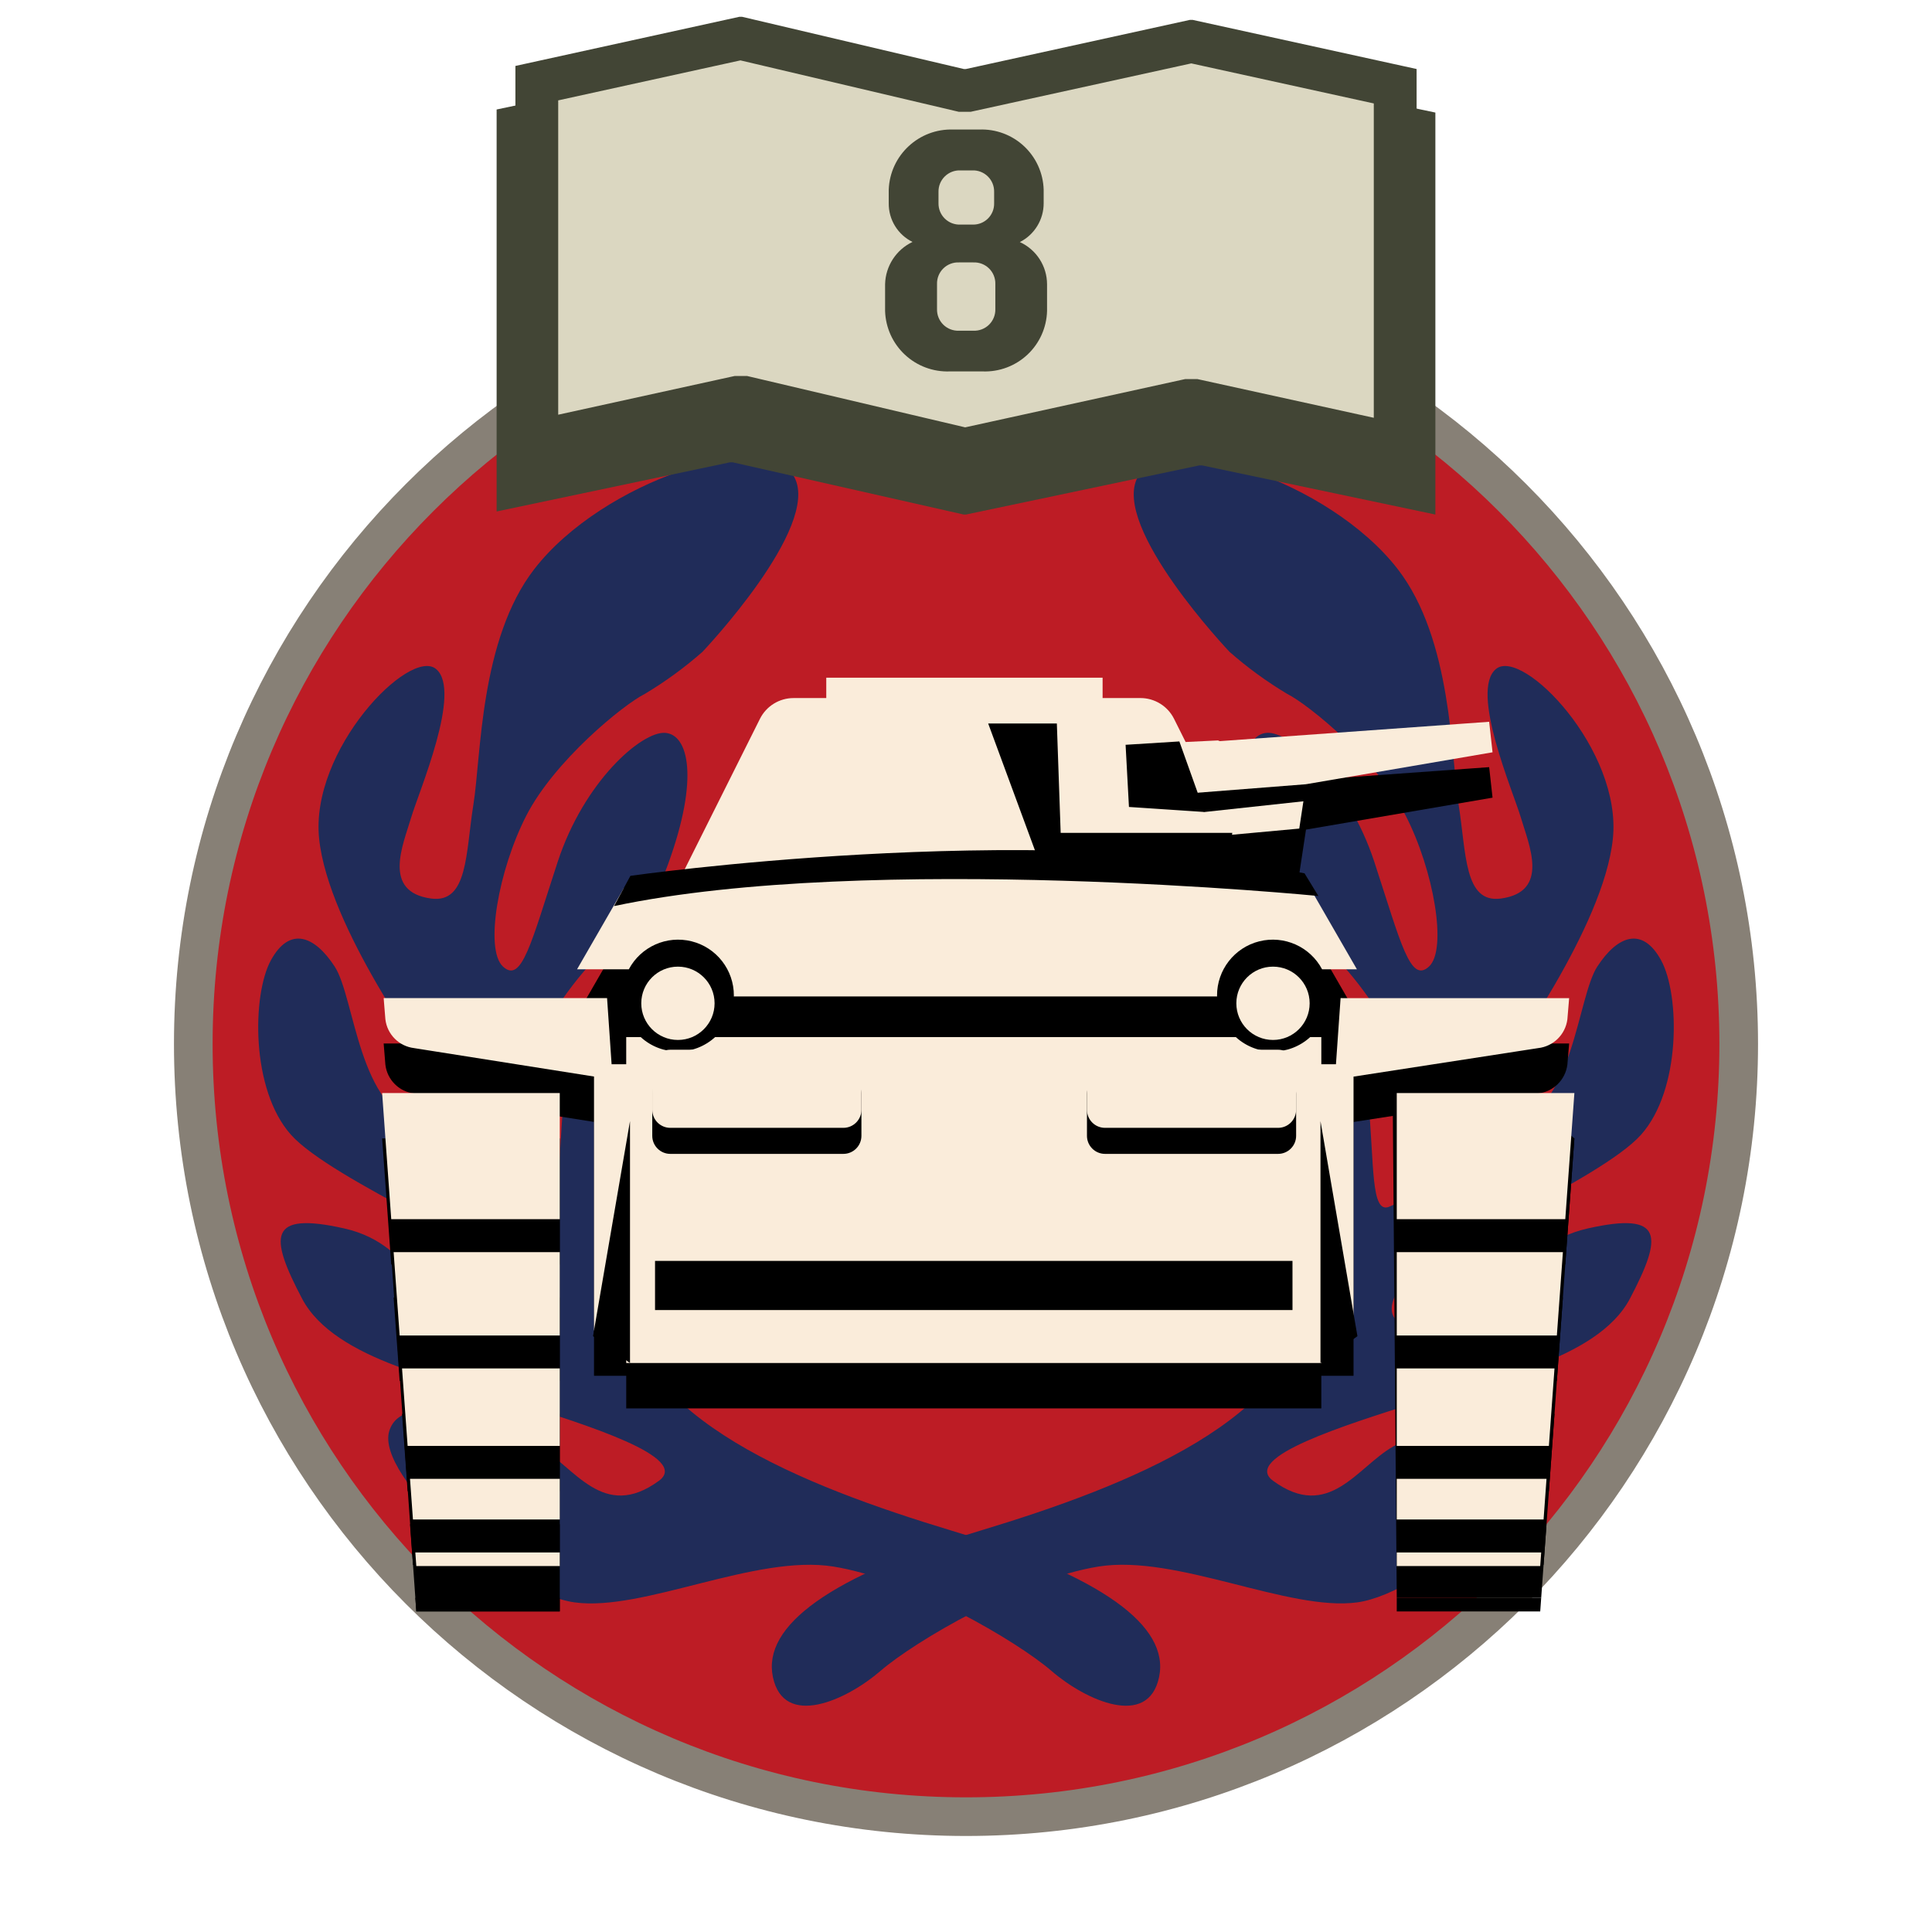
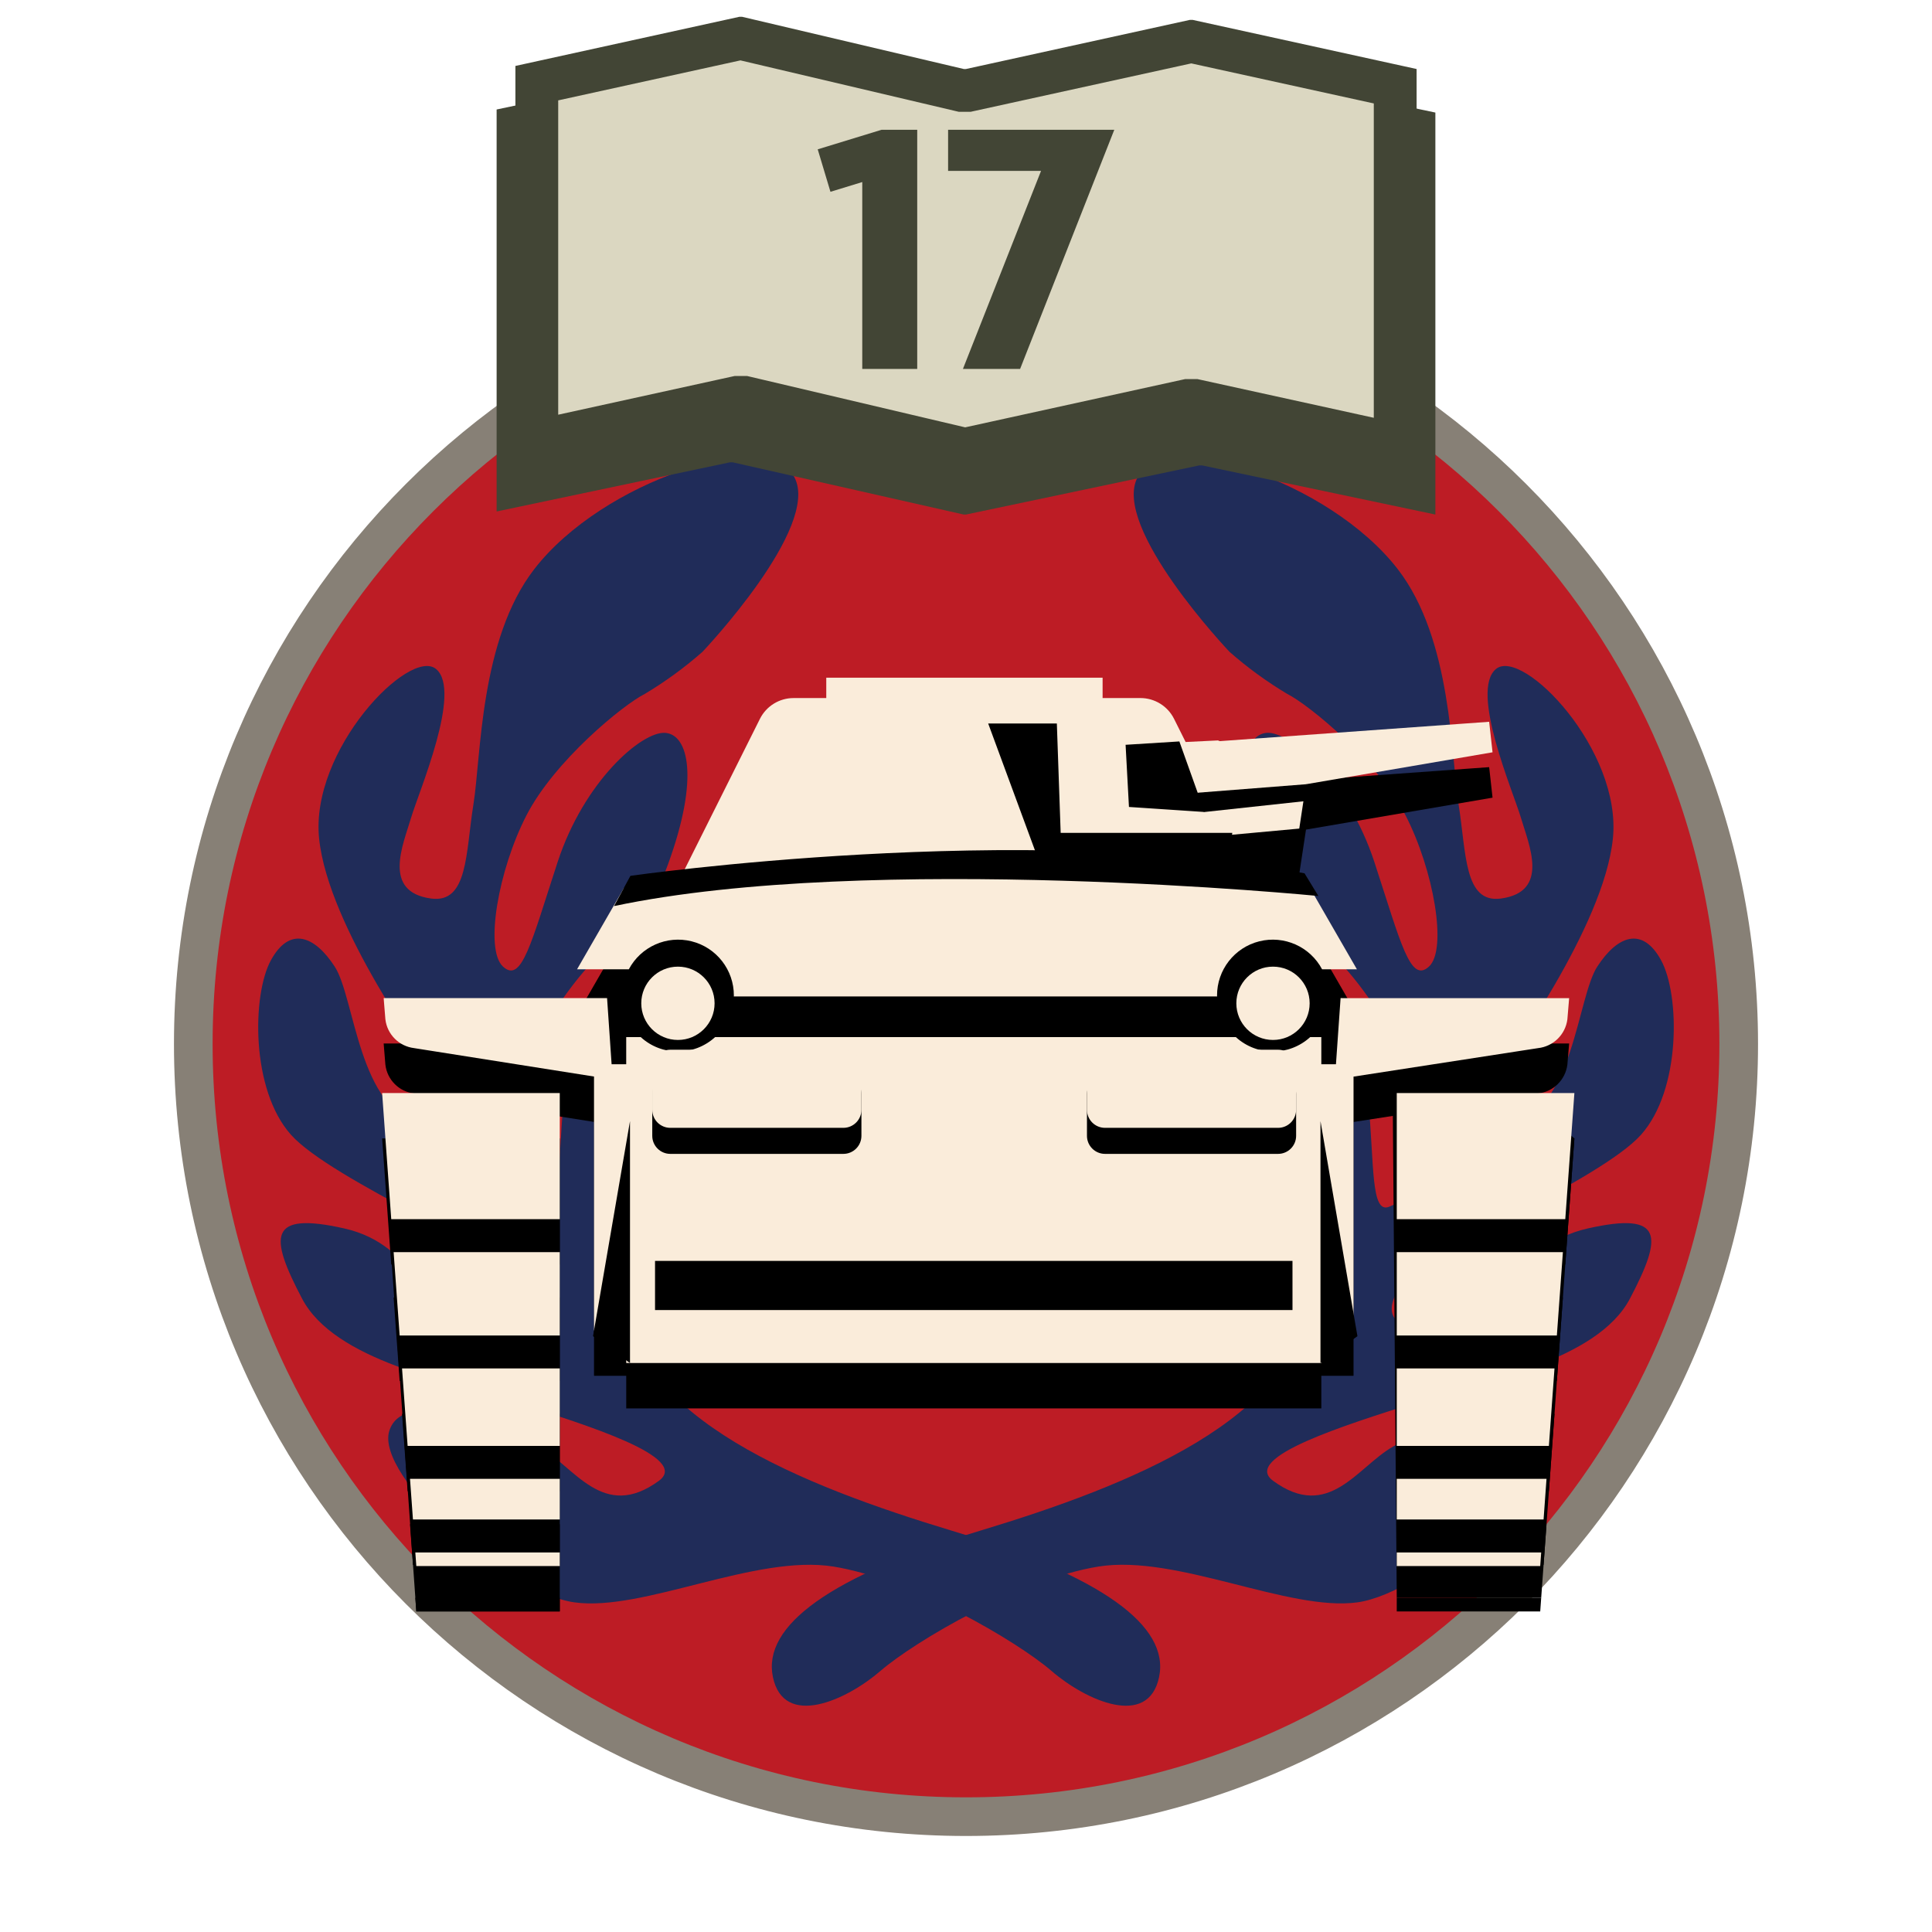
- <svg xmlns="http://www.w3.org/2000/svg" id="Layer_2" data-name="Layer 2" width="150" height="150" viewBox="0 0 150 150">
+ <svg xmlns="http://www.w3.org/2000/svg" width="150" height="150" viewBox="0 0 150 150">
  <defs>
    <style>
      .cls-1 {
        fill: #bd1c25;
        stroke: #878076;
        stroke-miterlimit: 10;
        stroke-width: 3px;
      }

      .cls-2 {
        fill: #202c59;
      }

      .cls-3 {
        fill: #424535;
      }

      .cls-4 {
        fill: #dbd7c1;
      }

      .cls-5 {
        fill: #faecda;
      }
    </style>
  </defs>
-   <circle class="cls-1" cx="75" cy="81.052" r="59.993" />
-   <g>
-     <path class="cls-2" d="M95.46,50.609S86.266,40.93,88.322,37.058s14.881.242,20.205,7.138c4.224,5.472,4.114,14.518,4.718,18.269s.411,7.689,3.288,7.297c3.815-.52,2.165-4.185,1.56-6.242s-4.001-9.887-1.945-11.581,9.8,6.291,9.074,13.187-8.227,17.059-9.316,18.874-.261,3.599,1.32,3.274c4.945-1.017,5.213-9.807,6.786-12.227s3.509-3.146,4.96-.484,1.573,10.042-1.573,13.55-16.696,9.195-18.39,11.373-1.057,3.631,1.28,3.393c7.474-.761,7.068-6.176,12.996-7.506s5.807.605,3.267,5.444-11.373,6.412-16.696,8.106-13.512,4.222-11.01,6.049c4.334,3.165,6.533-1.089,9.316-2.662s10.526-4.718,11.615-1.21-9.074,12.582-14.397,13.308-14.034-3.751-20.084-2.783-14.276,5.807-16.938,8.106-7.501,4.476-8.348.484,4.476-7.864,16.091-11.373,24.681-8.711,25.528-18.148-1.21-8.469-2.42-12.703-1.815-7.985.242-8.953,6.291,1.21,6.775,6.291.184,8.963,1.636,8.359,6.762-3.294-.547-14.65c-5.158-8.014-6.775-5.323-9.195-11.978s-1.573-10.042.242-10.163,6.291,3.751,8.348,10.042,2.783,9.437,4.234,8.106.363-7.501-1.815-11.736-7.501-8.59-9.195-9.437A30.554,30.554,0,0,1,95.46,50.609Z" />
-     <path class="cls-2" d="M54.54,50.609S63.734,40.93,61.678,37.058s-14.881.242-20.205,7.138c-4.224,5.472-4.114,14.518-4.718,18.269s-.411,7.689-3.288,7.297c-3.815-.52-2.165-4.185-1.56-6.242s4.001-9.887,1.945-11.581-9.8,6.291-9.074,13.187,8.227,17.059,9.316,18.874.261,3.599-1.32,3.274c-4.945-1.017-5.213-9.807-6.786-12.227s-3.509-3.146-4.96-.484-1.573,10.042,1.573,13.55,16.696,9.195,18.39,11.373,1.057,3.631-1.28,3.393c-7.474-.761-7.068-6.176-12.996-7.506s-5.807.605-3.267,5.444,11.373,6.412,16.696,8.106,13.512,4.222,11.01,6.049c-4.334,3.165-6.533-1.089-9.316-2.662s-10.526-4.718-11.615-1.21S39.295,123.684,44.619,124.41s14.034-3.751,20.084-2.783,14.276,5.807,16.938,8.106,7.501,4.476,8.348.484-4.476-7.864-16.091-11.373-24.681-8.711-25.528-18.148,1.21-8.469,2.42-12.703,1.815-7.985-.242-8.953-6.291,1.21-6.775,6.291-.184,8.963-1.636,8.359-6.762-3.294.547-14.65c5.158-8.014,6.775-5.323,9.195-11.978s1.573-10.042-.242-10.163-6.291,3.751-8.348,10.042-2.783,9.437-4.234,8.106-.363-7.501,1.815-11.736,7.501-8.59,9.195-9.437A30.554,30.554,0,0,0,54.54,50.609Z" />
-   </g>
-   <polygon class="cls-3" points="74.997 39.949 93.106 36.135 93.333 36.135 111.442 39.949 111.442 8.739 93.333 4.925 93.106 4.925 74.997 8.739 74.823 8.739 56.894 4.686 56.667 4.686 38.558 8.501 38.558 39.711 56.667 35.896 56.894 35.896 74.823 39.949 74.997 39.949" />
-   <g>
-     <polygon class="cls-4" points="57.812 30.854 57.221 30.854 41.678 34.265 41.678 6.457 57.5 2.985 74.637 7.021 75.177 7.021 92.491 3.222 108.322 6.695 108.322 34.503 92.779 31.092 92.202 31.092 74.924 34.884 57.812 30.854" />
-     <path class="cls-3" d="M57.487,4.688,74.068,8.593l.376.088h.914l.352-.077L92.491,4.922,106.661,8.031V32.437l-13.349-2.929-.352-.077h-.938l-.352.077L74.936,33.179l-16.556-3.899-.376-.088h-.964l-.352.077L43.339,32.198V7.793L57.487,4.688m.131-3.383h-.218L40.016,5.12v31.21l17.385-3.814h.218l17.211,4.053H74.997l17.385-3.815h.218l17.385,3.815V5.358L92.599,1.544h-.218L74.997,5.358h-.167l-17.211-4.053Z" />
-   </g>
-   <path class="cls-3" d="M76.033,10.057a4.814,4.814,0,0,1,4.997,4.666v1.053a3.375,3.375,0,0,1-1.849,3.019A3.611,3.611,0,0,1,81.293,22.07V24.15a4.824,4.824,0,0,1-4.998,4.687H73.733a4.845,4.845,0,0,1-5.015-4.687V22.07a3.735,3.735,0,0,1,2.128-3.286,3.307,3.307,0,0,1-1.845-3.008V14.723a4.851,4.851,0,0,1,5.014-4.666ZM74.457,20.374a1.636,1.636,0,0,0-1.707,1.679v1.945a1.636,1.636,0,0,0,1.707,1.678h1.114a1.636,1.636,0,0,0,1.707-1.678V22.053a1.637,1.637,0,0,0-1.707-1.679Zm.115-7.144a1.636,1.636,0,0,0-1.707,1.678v.867a1.633,1.633,0,0,0,1.707,1.662h.957a1.621,1.621,0,0,0,1.655-1.662v-.867a1.636,1.636,0,0,0-1.707-1.678Z" />
-   <g>
+   <g id="Layer_2" data-name="Layer 2">
+     <circle class="cls-1" cx="75" cy="81.052" r="59.993" />
    <g>
-       <circle cx="98.835" cy="81.418" r="2.846" />
-       <path d="M97.458,71.944l-.65-1.152H80.815L76.722,59.692h5.331l.395,8.885H95.774l-.122-.244,5.223-.48.522-3.443,14.484-2.48-.263-2.369-20.908,1.502-.152-.054-2.506.122-.899-1.799a2.919,2.919,0,0,0-2.611-1.614H85.606V56.139H64.151v1.58H61.612a2.919,2.919,0,0,0-2.611,1.614L52.694,71.944c-2.689.291-4.249.516-4.249.516l-3.643,6.318h4.019a4.33,4.33,0,0,1,8.156,2.04c0,.022-.006.043-.007.066H94.498c-0-.022-.007-.043-.007-.066a4.33,4.33,0,0,1,8.156-2.04h2.703l-3.643-6.318S100.147,72.236,97.458,71.944Z" />
-       <circle cx="52.634" cy="81.418" r="2.846" />
-       <g>
-         <polygon points="108.444 115.78 120.256 115.78 120.691 109.768 108.444 109.768 108.444 115.78" />
-         <polygon points="108.444 88.387 108.444 98.178 121.528 98.178 122.235 88.387 108.444 88.387" />
-         <polygon points="108.444 107.209 120.875 107.209 121.343 100.738 108.444 100.738 108.444 107.209" />
-         <polygon points="108.444 125.111 119.582 125.111 119.658 124.054 108.444 124.054 108.444 125.111" />
-         <polygon points="108.444 121.495 119.843 121.495 120.071 118.339 108.444 118.339 108.444 121.495" />
-         <polygon points="32.061 121.495 43.46 121.495 43.46 118.339 31.833 118.339 32.061 121.495" />
-         <polygon points="31.648 115.78 43.46 115.78 43.46 109.768 31.214 109.768 31.648 115.78" />
-         <polygon points="31.029 107.209 43.46 107.209 43.46 100.738 30.561 100.738 31.029 107.209" />
-         <polygon points="32.322 125.111 43.46 125.111 43.46 124.054 32.245 124.054 32.322 125.111" />
-         <polygon points="30.376 98.178 43.46 98.178 43.46 88.387 29.669 88.387 30.376 98.178" />
-       </g>
-       <path d="M104.083,81.016l-.36,5.133h-1.136v-2.106h-.866a4.28,4.28,0,0,1-5.77,0H55.519a4.28,4.28,0,0,1-5.771,0H48.619v2.106H47.485l-.352-5.133H29.787l.134,1.646A2.551,2.551,0,0,0,32.145,84.897l13.974,2.208v19.709h2.501v2.533h53.967v-2.533h2.501V87.11L119.415,84.897a2.58,2.58,0,0,0,2.275-2.234l.137-1.646Zm-3.734,24.219H50.857V101.418H100.348Z" />
-       <polygon points="33.261 91.87 30.391 97.739 32.322 125.111 43.46 125.111 43.46 88.387 33.261 91.87" />
-       <polygon points="49.435 99.565 50.348 106.87 101.217 107 101.217 99.696 49.435 99.565" />
-       <polygon points="47.87 87.565 45.13 81.696 45.913 78.043 67.565 65.652 73.174 58.478 88.957 60.435 95.217 68.261 97.043 72.435 102.783 76.217 105.35 78.778 106.043 81.826 104.478 87.565 71.217 105.696 47.87 87.565" />
-       <polygon points="108.13 85.348 108.444 124.054 119.658 124.054 122.235 88.387 116.348 83.261 108.13 85.348" />
+       <path class="cls-2" d="M95.46,50.609S86.266,40.93,88.322,37.058s14.881.242,20.205,7.138c4.224,5.472,4.114,14.518,4.718,18.269s.411,7.689,3.288,7.297c3.815-.52,2.165-4.185,1.56-6.242s-4.001-9.887-1.945-11.581,9.8,6.291,9.074,13.187-8.227,17.059-9.316,18.874-.261,3.599,1.32,3.274c4.945-1.017,5.213-9.807,6.786-12.227s3.509-3.146,4.96-.484,1.573,10.042-1.573,13.55-16.696,9.195-18.39,11.373-1.057,3.631,1.28,3.393c7.474-.761,7.068-6.176,12.996-7.506s5.807.605,3.267,5.444-11.373,6.412-16.696,8.106-13.512,4.222-11.01,6.049c4.334,3.165,6.533-1.089,9.316-2.662s10.526-4.718,11.615-1.21-9.074,12.582-14.397,13.308-14.034-3.751-20.084-2.783-14.276,5.807-16.938,8.106-7.501,4.476-8.348.484,4.476-7.864,16.091-11.373,24.681-8.711,25.528-18.148-1.21-8.469-2.42-12.703-1.815-7.985.242-8.953,6.291,1.21,6.775,6.291.184,8.963,1.636,8.359,6.762-3.294-.547-14.65c-5.158-8.014-6.775-5.323-9.195-11.978s-1.573-10.042.242-10.163,6.291,3.751,8.348,10.042,2.783,9.437,4.234,8.106.363-7.501-1.815-11.736-7.501-8.59-9.195-9.437A30.554,30.554,0,0,1,95.46,50.609Z" />
+       <path class="cls-2" d="M54.54,50.609S63.734,40.93,61.678,37.058s-14.881.242-20.205,7.138c-4.224,5.472-4.114,14.518-4.718,18.269s-.411,7.689-3.288,7.297c-3.815-.52-2.165-4.185-1.56-6.242s4.001-9.887,1.945-11.581-9.8,6.291-9.074,13.187,8.227,17.059,9.316,18.874.261,3.599-1.32,3.274c-4.945-1.017-5.213-9.807-6.786-12.227s-3.509-3.146-4.96-.484-1.573,10.042,1.573,13.55,16.696,9.195,18.39,11.373,1.057,3.631-1.28,3.393c-7.474-.761-7.068-6.176-12.996-7.506s-5.807.605-3.267,5.444,11.373,6.412,16.696,8.106,13.512,4.222,11.01,6.049c-4.334,3.165-6.533-1.089-9.316-2.662s-10.526-4.718-11.615-1.21S39.295,123.684,44.619,124.41s14.034-3.751,20.084-2.783,14.276,5.807,16.938,8.106,7.501,4.476,8.348.484-4.476-7.864-16.091-11.373-24.681-8.711-25.528-18.148,1.21-8.469,2.42-12.703,1.815-7.985-.242-8.953-6.291,1.21-6.775,6.291-.184,8.963-1.636,8.359-6.762-3.294.547-14.65c5.158-8.014,6.775-5.323,9.195-11.978s1.573-10.042-.242-10.163-6.291,3.751-8.348,10.042-2.783,9.437-4.234,8.106-.363-7.501,1.815-11.736,7.501-8.59,9.195-9.437A30.554,30.554,0,0,0,54.54,50.609Z" />
+     </g>
+     <polygon class="cls-3" points="74.997 39.949 93.106 36.135 93.333 36.135 111.442 39.949 111.442 8.739 93.333 4.925 93.106 4.925 74.997 8.739 74.823 8.739 56.894 4.686 56.667 4.686 38.558 8.501 38.558 39.711 56.667 35.896 56.894 35.896 74.823 39.949 74.997 39.949" />
+     <g>
+       <polygon class="cls-4" points="57.812 30.854 57.221 30.854 41.678 34.265 41.678 6.457 57.5 2.985 74.637 7.021 75.177 7.021 92.491 3.222 108.322 6.695 108.322 34.503 92.779 31.092 92.202 31.092 74.924 34.884 57.812 30.854" />
+       <path class="cls-3" d="M57.487,4.688,74.068,8.593l.376.088h.914l.352-.077L92.491,4.922,106.661,8.031V32.437l-13.349-2.929-.352-.077h-.938l-.352.077L74.936,33.179l-16.556-3.899-.376-.088h-.964l-.352.077L43.339,32.198V7.793L57.487,4.688m.131-3.383h-.218L40.016,5.12v31.21l17.385-3.814h.218l17.211,4.053H74.997l17.385-3.815h.218l17.385,3.815V5.358L92.599,1.544h-.218L74.997,5.358h-.167l-17.211-4.053Z" />
    </g>
    <g>
-       <circle class="cls-5" cx="98.835" cy="77.896" r="2.846" />
-       <path class="cls-5" d="M97.458,68.423l-.65-1.152H80.815L76.722,56.171h5.331l.297,8.493H95.676l-.024.147,5.223-.48.522-3.443,14.484-2.48-.263-2.369-20.908,1.502-.152-.054-2.506.122-.899-1.799a2.919,2.919,0,0,0-2.611-1.614H85.606V52.617H64.151v1.58H61.612a2.919,2.919,0,0,0-2.611,1.614L52.694,68.423c-2.689.291-4.249.516-4.249.516L44.802,75.257h4.019a4.33,4.33,0,0,1,8.156,2.04c0,.022-.006.043-.007.066H94.498c-0-.022-.007-.043-.007-.066a4.33,4.33,0,0,1,8.156-2.04h2.703l-3.643-6.318S100.147,68.714,97.458,68.423Z" />
-       <circle class="cls-5" cx="52.634" cy="77.896" r="2.846" />
+       <path class="cls-3" d="M66.946,28.645V14.135l-2.47.756-.989-3.297,4.957-1.518h2.769V28.645Z" />
+       <path class="cls-3" d="M74.761,28.645l6.066-15.379h-7.217V10.076H86.513L79.2,28.645Z" />
+     </g>
+     <g>
      <g>
-         <polygon class="cls-5" points="108.444 112.259 120.256 112.259 120.691 106.246 108.444 106.246 108.444 112.259" />
-         <polygon class="cls-5" points="108.444 84.865 108.444 94.657 121.528 94.657 122.235 84.865 108.444 84.865" />
-         <polygon class="cls-5" points="108.444 103.687 120.875 103.687 121.343 97.216 108.444 97.216 108.444 103.687" />
-         <polygon class="cls-5" points="108.444 121.589 119.582 121.589 119.658 120.532 108.444 120.532 108.444 121.589" />
-         <polygon class="cls-5" points="108.444 117.973 119.843 117.973 120.071 114.818 108.444 114.818 108.444 117.973" />
-         <polygon class="cls-5" points="32.061 117.973 43.46 117.973 43.46 114.818 31.833 114.818 32.061 117.973" />
-         <polygon class="cls-5" points="31.648 112.259 43.46 112.259 43.46 106.246 31.214 106.246 31.648 112.259" />
-         <polygon class="cls-5" points="31.029 103.687 43.46 103.687 43.46 97.216 30.561 97.216 31.029 103.687" />
-         <polygon class="cls-5" points="32.322 121.589 43.46 121.589 43.46 120.532 32.245 120.532 32.322 121.589" />
-         <polygon class="cls-5" points="30.376 94.657 43.46 94.657 43.46 84.865 29.669 84.865 30.376 94.657" />
+         <circle cx="98.835" cy="81.418" r="2.846" />
+         <path d="M97.458,71.944l-.65-1.152H80.815L76.722,59.692h5.331l.395,8.885H95.774l-.122-.244,5.223-.48.522-3.443,14.484-2.48-.263-2.369-20.908,1.502-.152-.054-2.506.122-.899-1.799a2.919,2.919,0,0,0-2.611-1.614H85.606V56.139H64.151v1.58H61.612a2.919,2.919,0,0,0-2.611,1.614L52.694,71.944c-2.689.291-4.249.516-4.249.516l-3.643,6.318h4.019a4.33,4.33,0,0,1,8.156,2.04c0,.022-.006.043-.007.066H94.498c-0-.022-.007-.043-.007-.066a4.33,4.33,0,0,1,8.156-2.04h2.703l-3.643-6.318S100.147,72.236,97.458,71.944Z" />
+         <circle cx="52.634" cy="81.418" r="2.846" />
+         <g>
+           <polygon points="108.444 115.78 120.256 115.78 120.691 109.768 108.444 109.768 108.444 115.78" />
+           <polygon points="108.444 88.387 108.444 98.178 121.528 98.178 122.235 88.387 108.444 88.387" />
+           <polygon points="108.444 107.209 120.875 107.209 121.343 100.738 108.444 100.738 108.444 107.209" />
+           <polygon points="108.444 125.111 119.582 125.111 119.658 124.054 108.444 124.054 108.444 125.111" />
+           <polygon points="108.444 121.495 119.843 121.495 120.071 118.339 108.444 118.339 108.444 121.495" />
+           <polygon points="32.061 121.495 43.46 121.495 43.46 118.339 31.833 118.339 32.061 121.495" />
+           <polygon points="31.648 115.78 43.46 115.78 43.46 109.768 31.214 109.768 31.648 115.78" />
+           <polygon points="31.029 107.209 43.46 107.209 43.46 100.738 30.561 100.738 31.029 107.209" />
+           <polygon points="32.322 125.111 43.46 125.111 43.46 124.054 32.245 124.054 32.322 125.111" />
+           <polygon points="30.376 98.178 43.46 98.178 43.46 88.387 29.669 88.387 30.376 98.178" />
+         </g>
+         <path d="M104.083,81.016l-.36,5.133h-1.136v-2.106h-.866a4.28,4.28,0,0,1-5.77,0H55.519a4.28,4.28,0,0,1-5.771,0H48.619v2.106H47.485l-.352-5.133H29.787l.134,1.646A2.551,2.551,0,0,0,32.145,84.897l13.974,2.208v19.709h2.501v2.533h53.967v-2.533h2.501V87.11L119.415,84.897a2.58,2.58,0,0,0,2.275-2.234l.137-1.646Zm-3.734,24.219H50.857V101.418H100.348Z" />
+         <polygon points="33.261 91.87 30.391 97.739 32.322 125.111 43.46 125.111 43.46 88.387 33.261 91.87" />
+         <polygon points="49.435 99.565 50.348 106.87 101.217 107 101.217 99.696 49.435 99.565" />
+         <polygon points="47.87 87.565 45.13 81.696 45.913 78.043 67.565 65.652 73.174 58.478 88.957 60.435 95.217 68.261 97.043 72.435 102.783 76.217 105.35 78.778 106.043 81.826 104.478 87.565 71.217 105.696 47.87 87.565" />
+         <polygon points="108.13 85.348 108.444 124.054 119.658 124.054 122.235 88.387 116.348 83.261 108.13 85.348" />
      </g>
-       <path class="cls-5" d="M104.083,77.494l-.36,5.133h-1.136v-2.106h-.866a4.28,4.28,0,0,1-5.77,0H55.519a4.28,4.28,0,0,1-5.771,0H48.619v2.106H47.485l-.352-5.133H29.787l.134,1.646a2.551,2.551,0,0,0,2.224,2.234l13.974,2.208v19.709h2.501v2.533h53.967v-2.533h2.501V83.589l14.328-2.213a2.58,2.58,0,0,0,2.275-2.234l.137-1.646Zm-3.734,24.219H50.857v-3.817H100.348Z" />
+       <g>
+         <circle class="cls-5" cx="98.835" cy="77.896" r="2.846" />
+         <path class="cls-5" d="M97.458,68.423l-.65-1.152H80.815L76.722,56.171h5.331l.297,8.493H95.676l-.024.147,5.223-.48.522-3.443,14.484-2.48-.263-2.369-20.908,1.502-.152-.054-2.506.122-.899-1.799a2.919,2.919,0,0,0-2.611-1.614H85.606V52.617H64.151v1.58H61.612a2.919,2.919,0,0,0-2.611,1.614L52.694,68.423c-2.689.291-4.249.516-4.249.516L44.802,75.257h4.019a4.33,4.33,0,0,1,8.156,2.04c0,.022-.006.043-.007.066H94.498c-0-.022-.007-.043-.007-.066a4.33,4.33,0,0,1,8.156-2.04h2.703l-3.643-6.318S100.147,68.714,97.458,68.423Z" />
+         <circle class="cls-5" cx="52.634" cy="77.896" r="2.846" />
+         <g>
+           <polygon class="cls-5" points="108.444 112.259 120.256 112.259 120.691 106.246 108.444 106.246 108.444 112.259" />
+           <polygon class="cls-5" points="108.444 84.865 108.444 94.657 121.528 94.657 122.235 84.865 108.444 84.865" />
+           <polygon class="cls-5" points="108.444 103.687 120.875 103.687 121.343 97.216 108.444 97.216 108.444 103.687" />
+           <polygon class="cls-5" points="108.444 121.589 119.582 121.589 119.658 120.532 108.444 120.532 108.444 121.589" />
+           <polygon class="cls-5" points="108.444 117.973 119.843 117.973 120.071 114.818 108.444 114.818 108.444 117.973" />
+           <polygon class="cls-5" points="32.061 117.973 43.46 117.973 43.46 114.818 31.833 114.818 32.061 117.973" />
+           <polygon class="cls-5" points="31.648 112.259 43.46 112.259 43.46 106.246 31.214 106.246 31.648 112.259" />
+           <polygon class="cls-5" points="31.029 103.687 43.46 103.687 43.46 97.216 30.561 97.216 31.029 103.687" />
+           <polygon class="cls-5" points="32.322 121.589 43.46 121.589 43.46 120.532 32.245 120.532 32.322 121.589" />
+           <polygon class="cls-5" points="30.376 94.657 43.46 94.657 43.46 84.865 29.669 84.865 30.376 94.657" />
+         </g>
+         <path class="cls-5" d="M104.083,77.494l-.36,5.133h-1.136v-2.106h-.866a4.28,4.28,0,0,1-5.77,0H55.519a4.28,4.28,0,0,1-5.771,0H48.619v2.106H47.485l-.352-5.133H29.787l.134,1.646a2.551,2.551,0,0,0,2.224,2.234l13.974,2.208v19.709h2.501v2.533h53.967v-2.533h2.501V83.589l14.328-2.213a2.58,2.58,0,0,0,2.275-2.234l.137-1.646Zm-3.734,24.219H50.857v-3.817H100.348Z" />
+       </g>
+       <path d="M48.946,68s30.538-4.363,52.337-.196l1.076,1.761s-34.788-3.426-54.685.783Z" />
+       <polygon points="48.913 87.043 48.913 105.826 46.043 103.739 48.913 87.043" />
+       <polygon points="102.522 87.043 102.522 105.826 105.391 103.739 102.522 87.043" />
+       <polygon points="87.391 57.826 91.565 57.565 93.522 63.043 87.652 62.652 87.391 57.826" />
+       <polygon points="101.397 60.888 90.522 61.739 93.522 63.043 104.348 61.87 101.397 60.888" />
+       <rect x="84.391" y="83.522" width="16.239" height="6.065" rx="1.402" transform="translate(185.0217 173.1087) rotate(180)" />
+       <rect x="50.641" y="83.522" width="16.239" height="6.065" rx="1.402" transform="translate(117.5217 173.1087) rotate(180)" />
+       <rect class="cls-5" x="84.391" y="81.5" width="16.239" height="6.065" rx="1.402" transform="translate(185.0217 169.0652) rotate(180)" />
+       <rect class="cls-5" x="50.641" y="81.5" width="16.239" height="6.065" rx="1.402" transform="translate(117.5217 169.0652) rotate(180)" />
    </g>
-     <path d="M48.946,68s30.538-4.363,52.337-.196l1.076,1.761s-34.788-3.426-54.685.783Z" />
-     <polygon points="48.913 87.043 48.913 105.826 46.043 103.739 48.913 87.043" />
-     <polygon points="102.522 87.043 102.522 105.826 105.391 103.739 102.522 87.043" />
-     <polygon points="87.391 57.826 91.565 57.565 93.522 63.043 87.652 62.652 87.391 57.826" />
-     <polygon points="101.397 60.888 90.522 61.739 93.522 63.043 104.348 61.87 101.397 60.888" />
-     <rect x="84.391" y="83.522" width="16.239" height="6.065" rx="1.402" transform="translate(185.0217 173.1087) rotate(180)" />
-     <rect x="50.641" y="83.522" width="16.239" height="6.065" rx="1.402" transform="translate(117.5217 173.1087) rotate(180)" />
-     <rect class="cls-5" x="84.391" y="81.5" width="16.239" height="6.065" rx="1.402" transform="translate(185.0217 169.0652) rotate(180)" />
-     <rect class="cls-5" x="50.641" y="81.5" width="16.239" height="6.065" rx="1.402" transform="translate(117.5217 169.0652) rotate(180)" />
  </g>
</svg>
